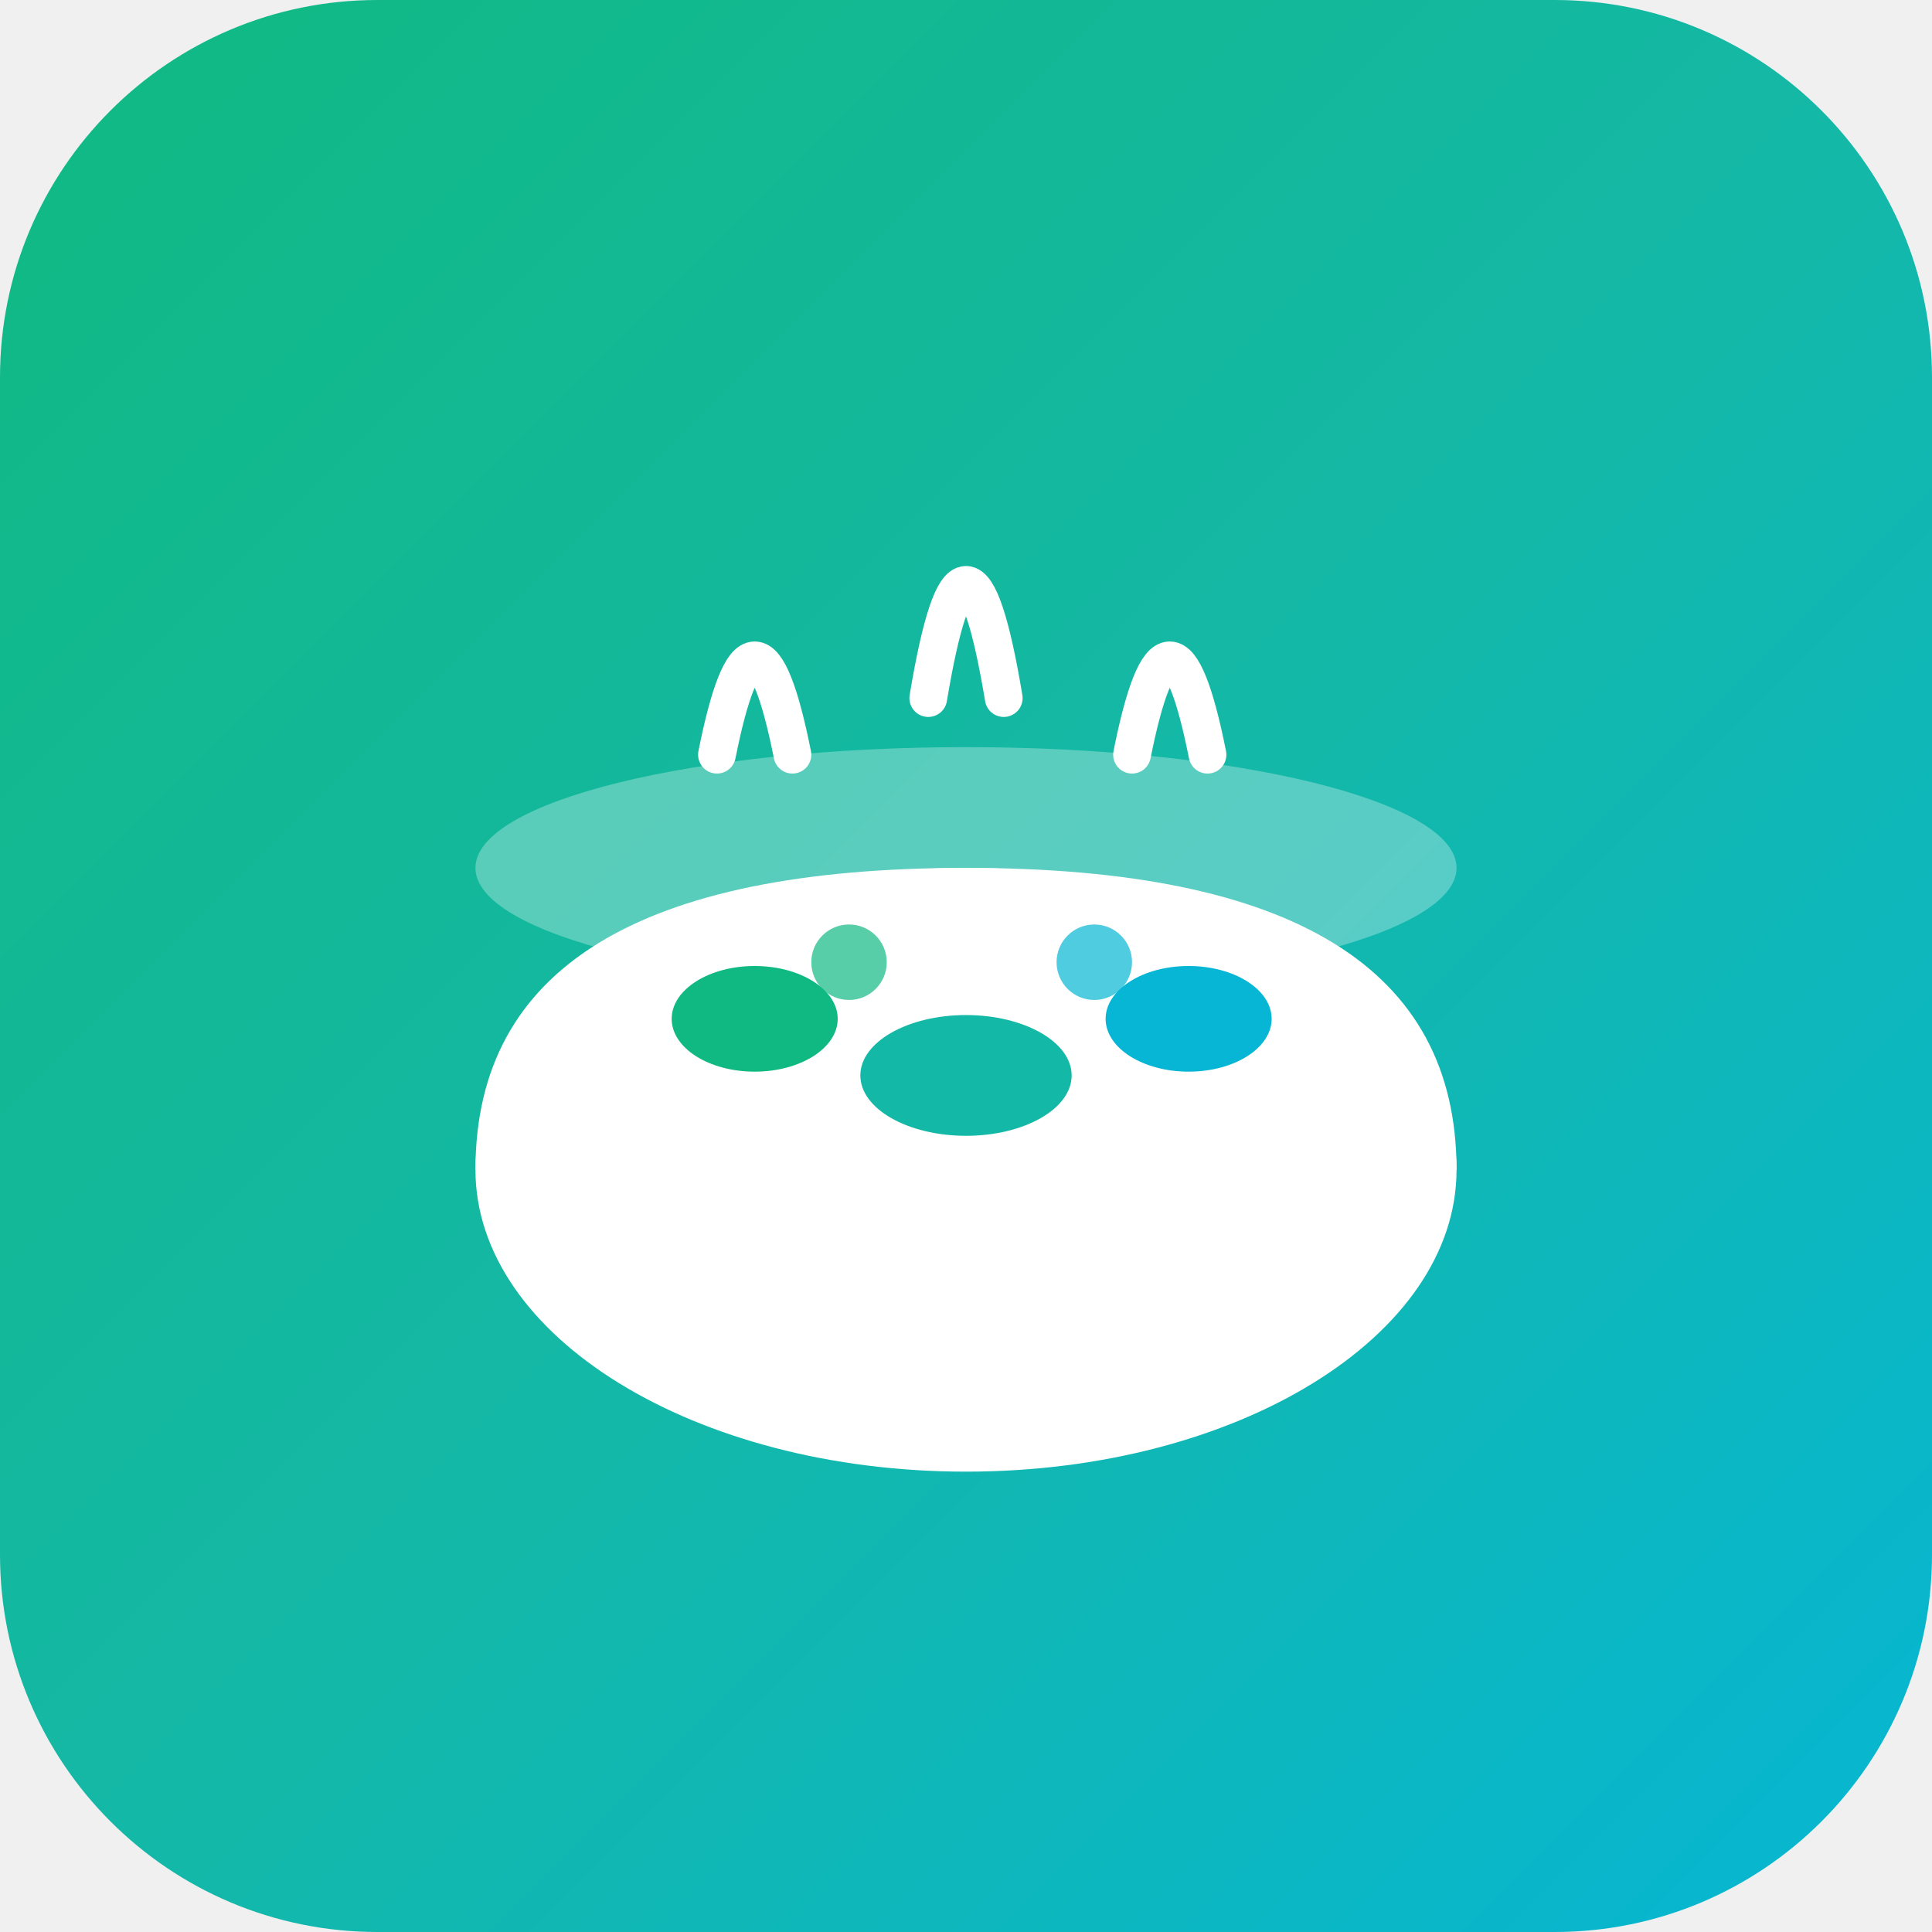
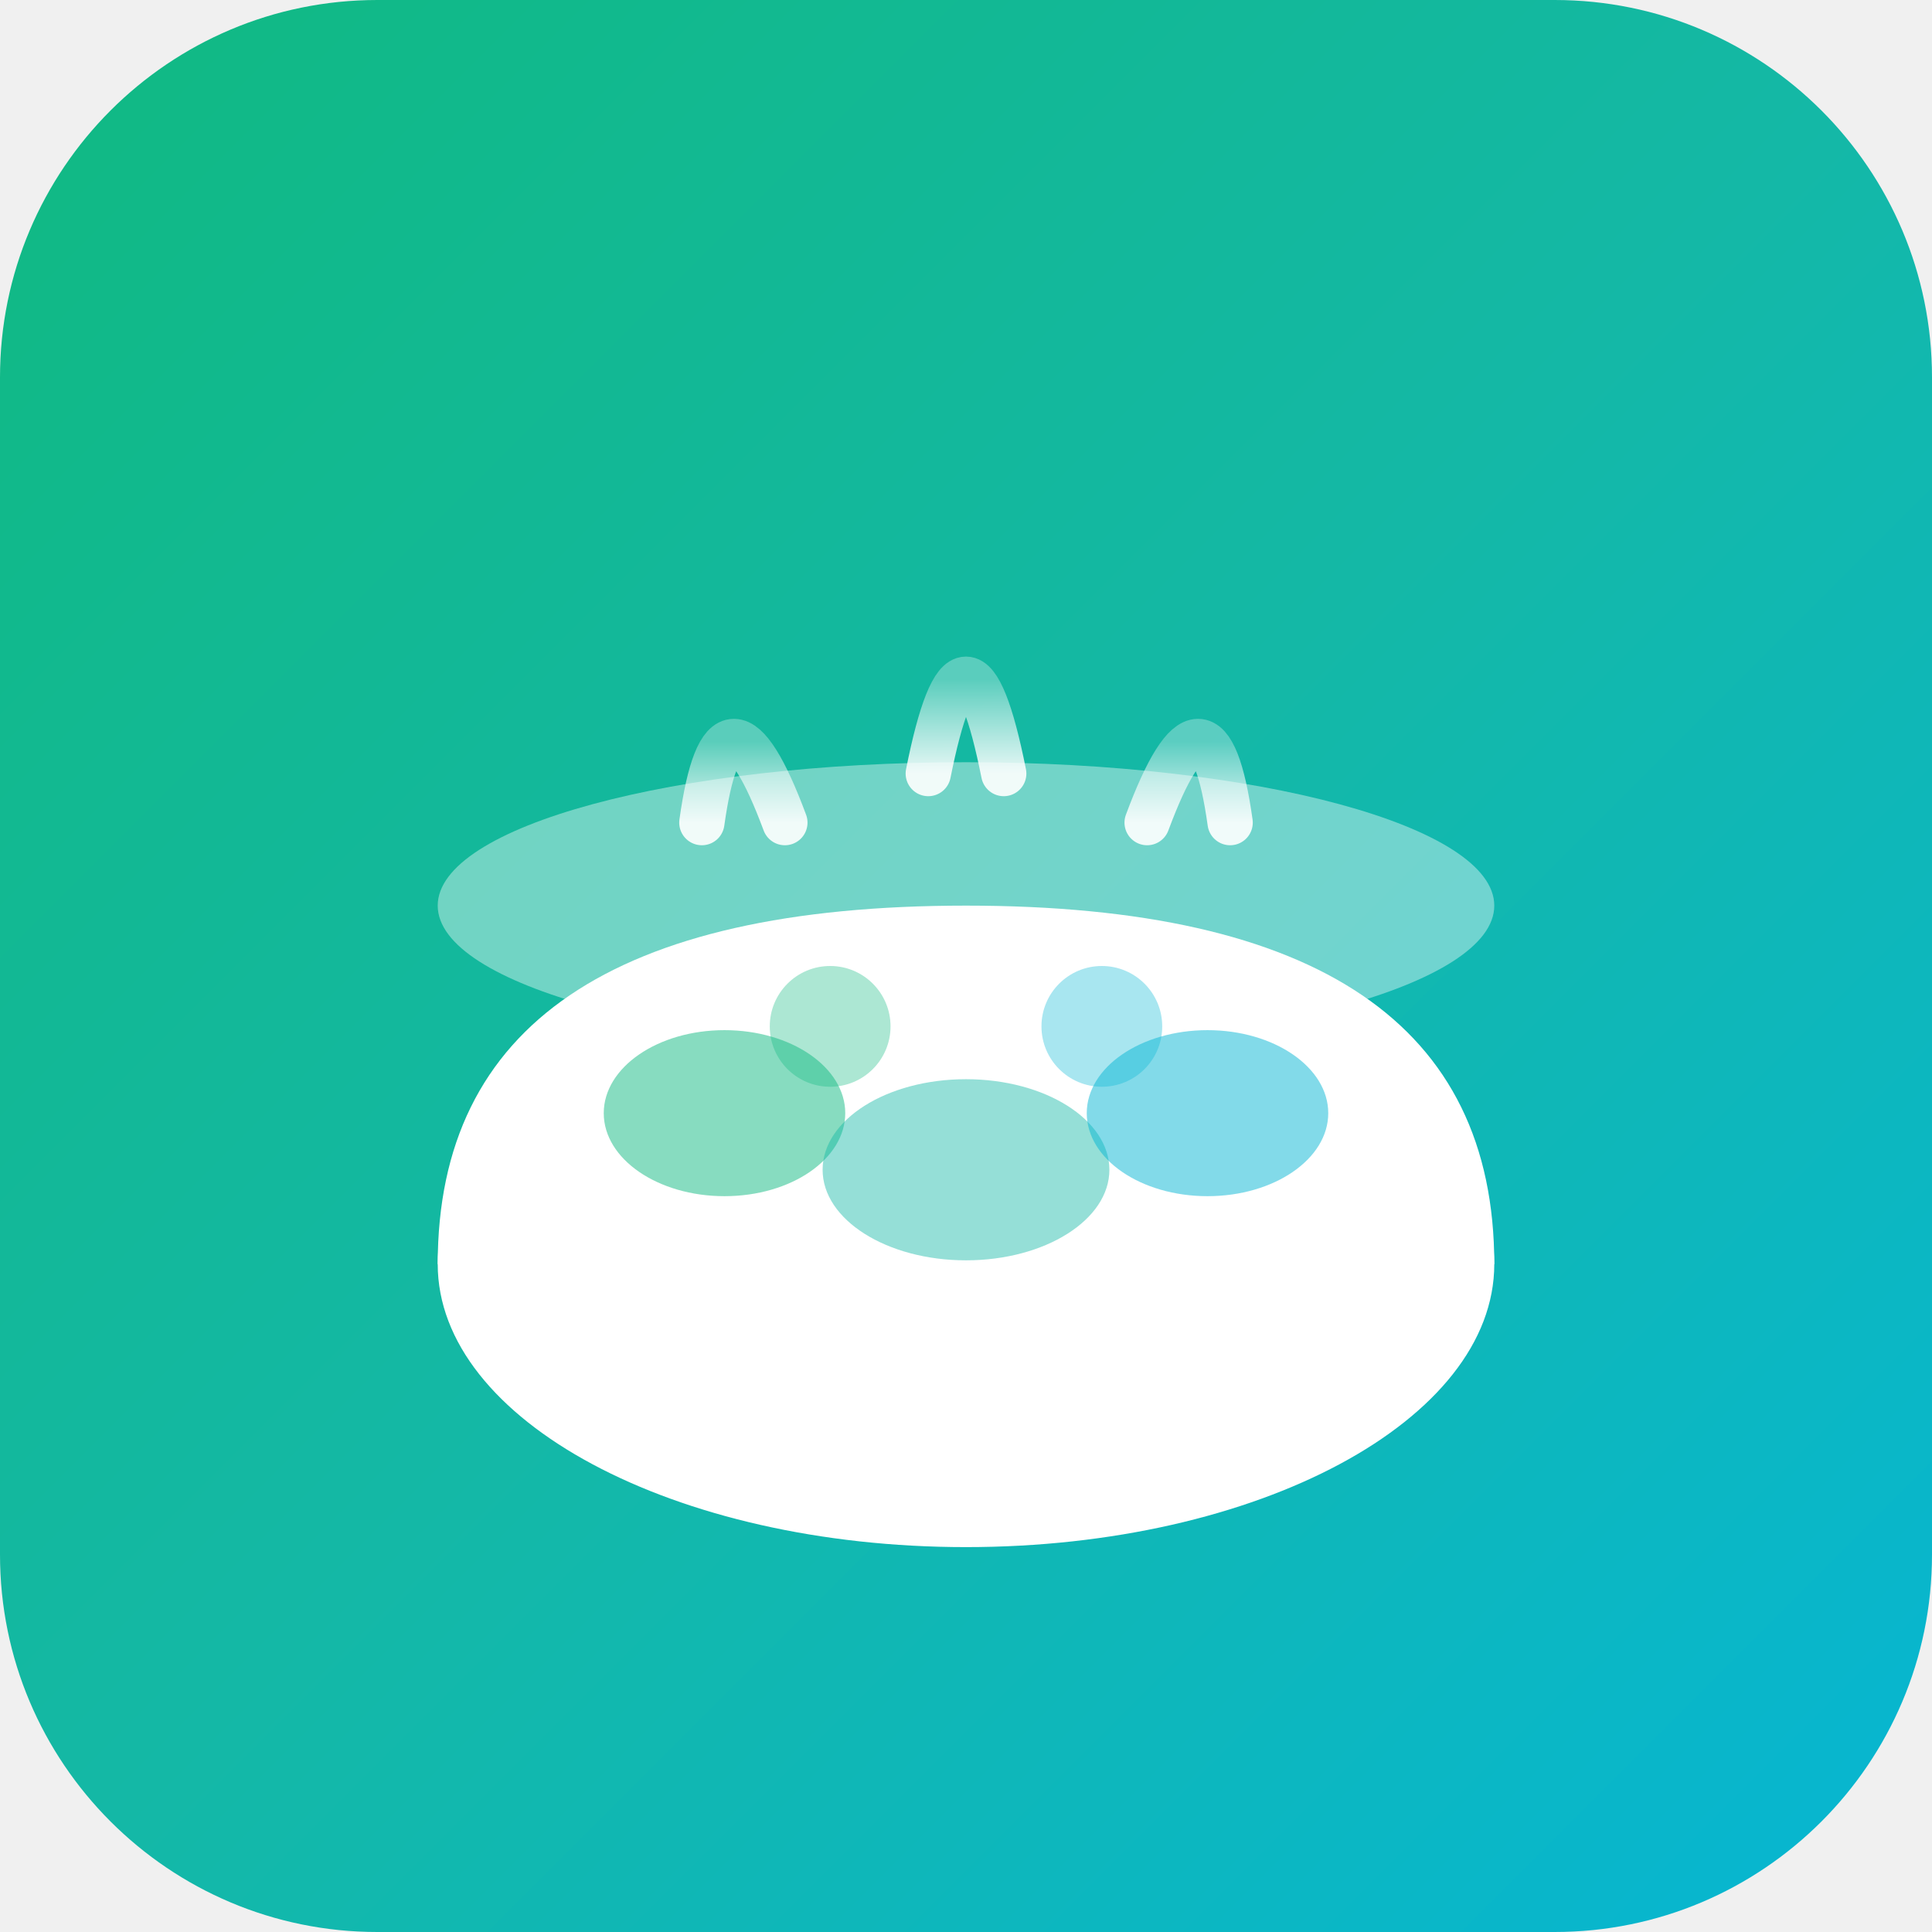
<svg xmlns="http://www.w3.org/2000/svg" viewBox="0 0 512 512" width="512" height="512">
  <defs>
    <linearGradient id="bgGrad" x1="0%" y1="0%" x2="100%" y2="100%">
      <stop offset="0%" style="stop-color:#10b981" />
      <stop offset="50%" style="stop-color:#14b8a6" />
      <stop offset="100%" style="stop-color:#06b6d4" />
    </linearGradient>
+     <linearGradient id="steamGrad" x1="0%" y1="100%" x2="0%" y2="0%">
+       <stop offset="0%" style="stop-color:#ffffff;stop-opacity:0.9" />
+       <stop offset="100%" style="stop-color:#ffffff;stop-opacity:0.3" />
+     </linearGradient>
  </defs>
  <rect width="512" height="512" rx="100" fill="url(#bgGrad)" />
-   <ellipse cx="256" cy="310" rx="130" ry="80" fill="white" />
-   <path d="M126 310 Q126 230 256 230 Q386 230 386 310" fill="white" />
-   <ellipse cx="256" cy="230" rx="130" ry="32" fill="rgba(255,255,255,0.3)" />
-   <path d="M190 200 Q200 150 210 200" stroke="white" stroke-width="10" fill="none" stroke-linecap="round" />
-   <path d="M246 185 Q256 125 266 185" stroke="white" stroke-width="10" fill="none" stroke-linecap="round" />
-   <path d="M300 200 Q310 150 320 200" stroke="white" stroke-width="10" fill="none" stroke-linecap="round" />
-   <ellipse cx="200" cy="270" rx="22" ry="14" fill="#10b981" />
-   <ellipse cx="256" cy="285" rx="28" ry="16" fill="#14b8a6" />
-   <ellipse cx="315" cy="270" rx="22" ry="14" fill="#06b6d4" />
-   <circle cx="225" cy="255" r="10" fill="#10b981" opacity="0.7" />
-   <circle cx="290" cy="255" r="10" fill="#06b6d4" opacity="0.7" />
+   <ellipse cx="256" cy="335" rx="140" ry="75" fill="white" />
+   <path d="M116 335 Q116 240 256 240 Q396 240 396 335" fill="white" />
+   <ellipse cx="256" cy="240" rx="140" ry="38" fill="rgba(255,255,255,0.4)" />
+   <path d="M186 218 Q192 175 208 218" stroke="url(#steamGrad)" stroke-width="12" fill="none" stroke-linecap="round" />
+   <path d="M246 205 Q256 155 266 205" stroke="url(#steamGrad)" stroke-width="12" fill="none" stroke-linecap="round" />
+   <path d="M304 218 Q320 175 326 218" stroke="url(#steamGrad)" stroke-width="12" fill="none" stroke-linecap="round" />
+   <ellipse cx="192" cy="295" rx="32" ry="22" fill="#10b981" opacity="0.5" />
+   <ellipse cx="256" cy="310" rx="38" ry="24" fill="#14b8a6" opacity="0.45" />
+   <ellipse cx="320" cy="295" rx="32" ry="22" fill="#06b6d4" opacity="0.5" />
+   <circle cx="220" cy="272" r="16" fill="#10b981" opacity="0.35" />
+   <circle cx="292" cy="272" r="16" fill="#06b6d4" opacity="0.35" />
</svg>
